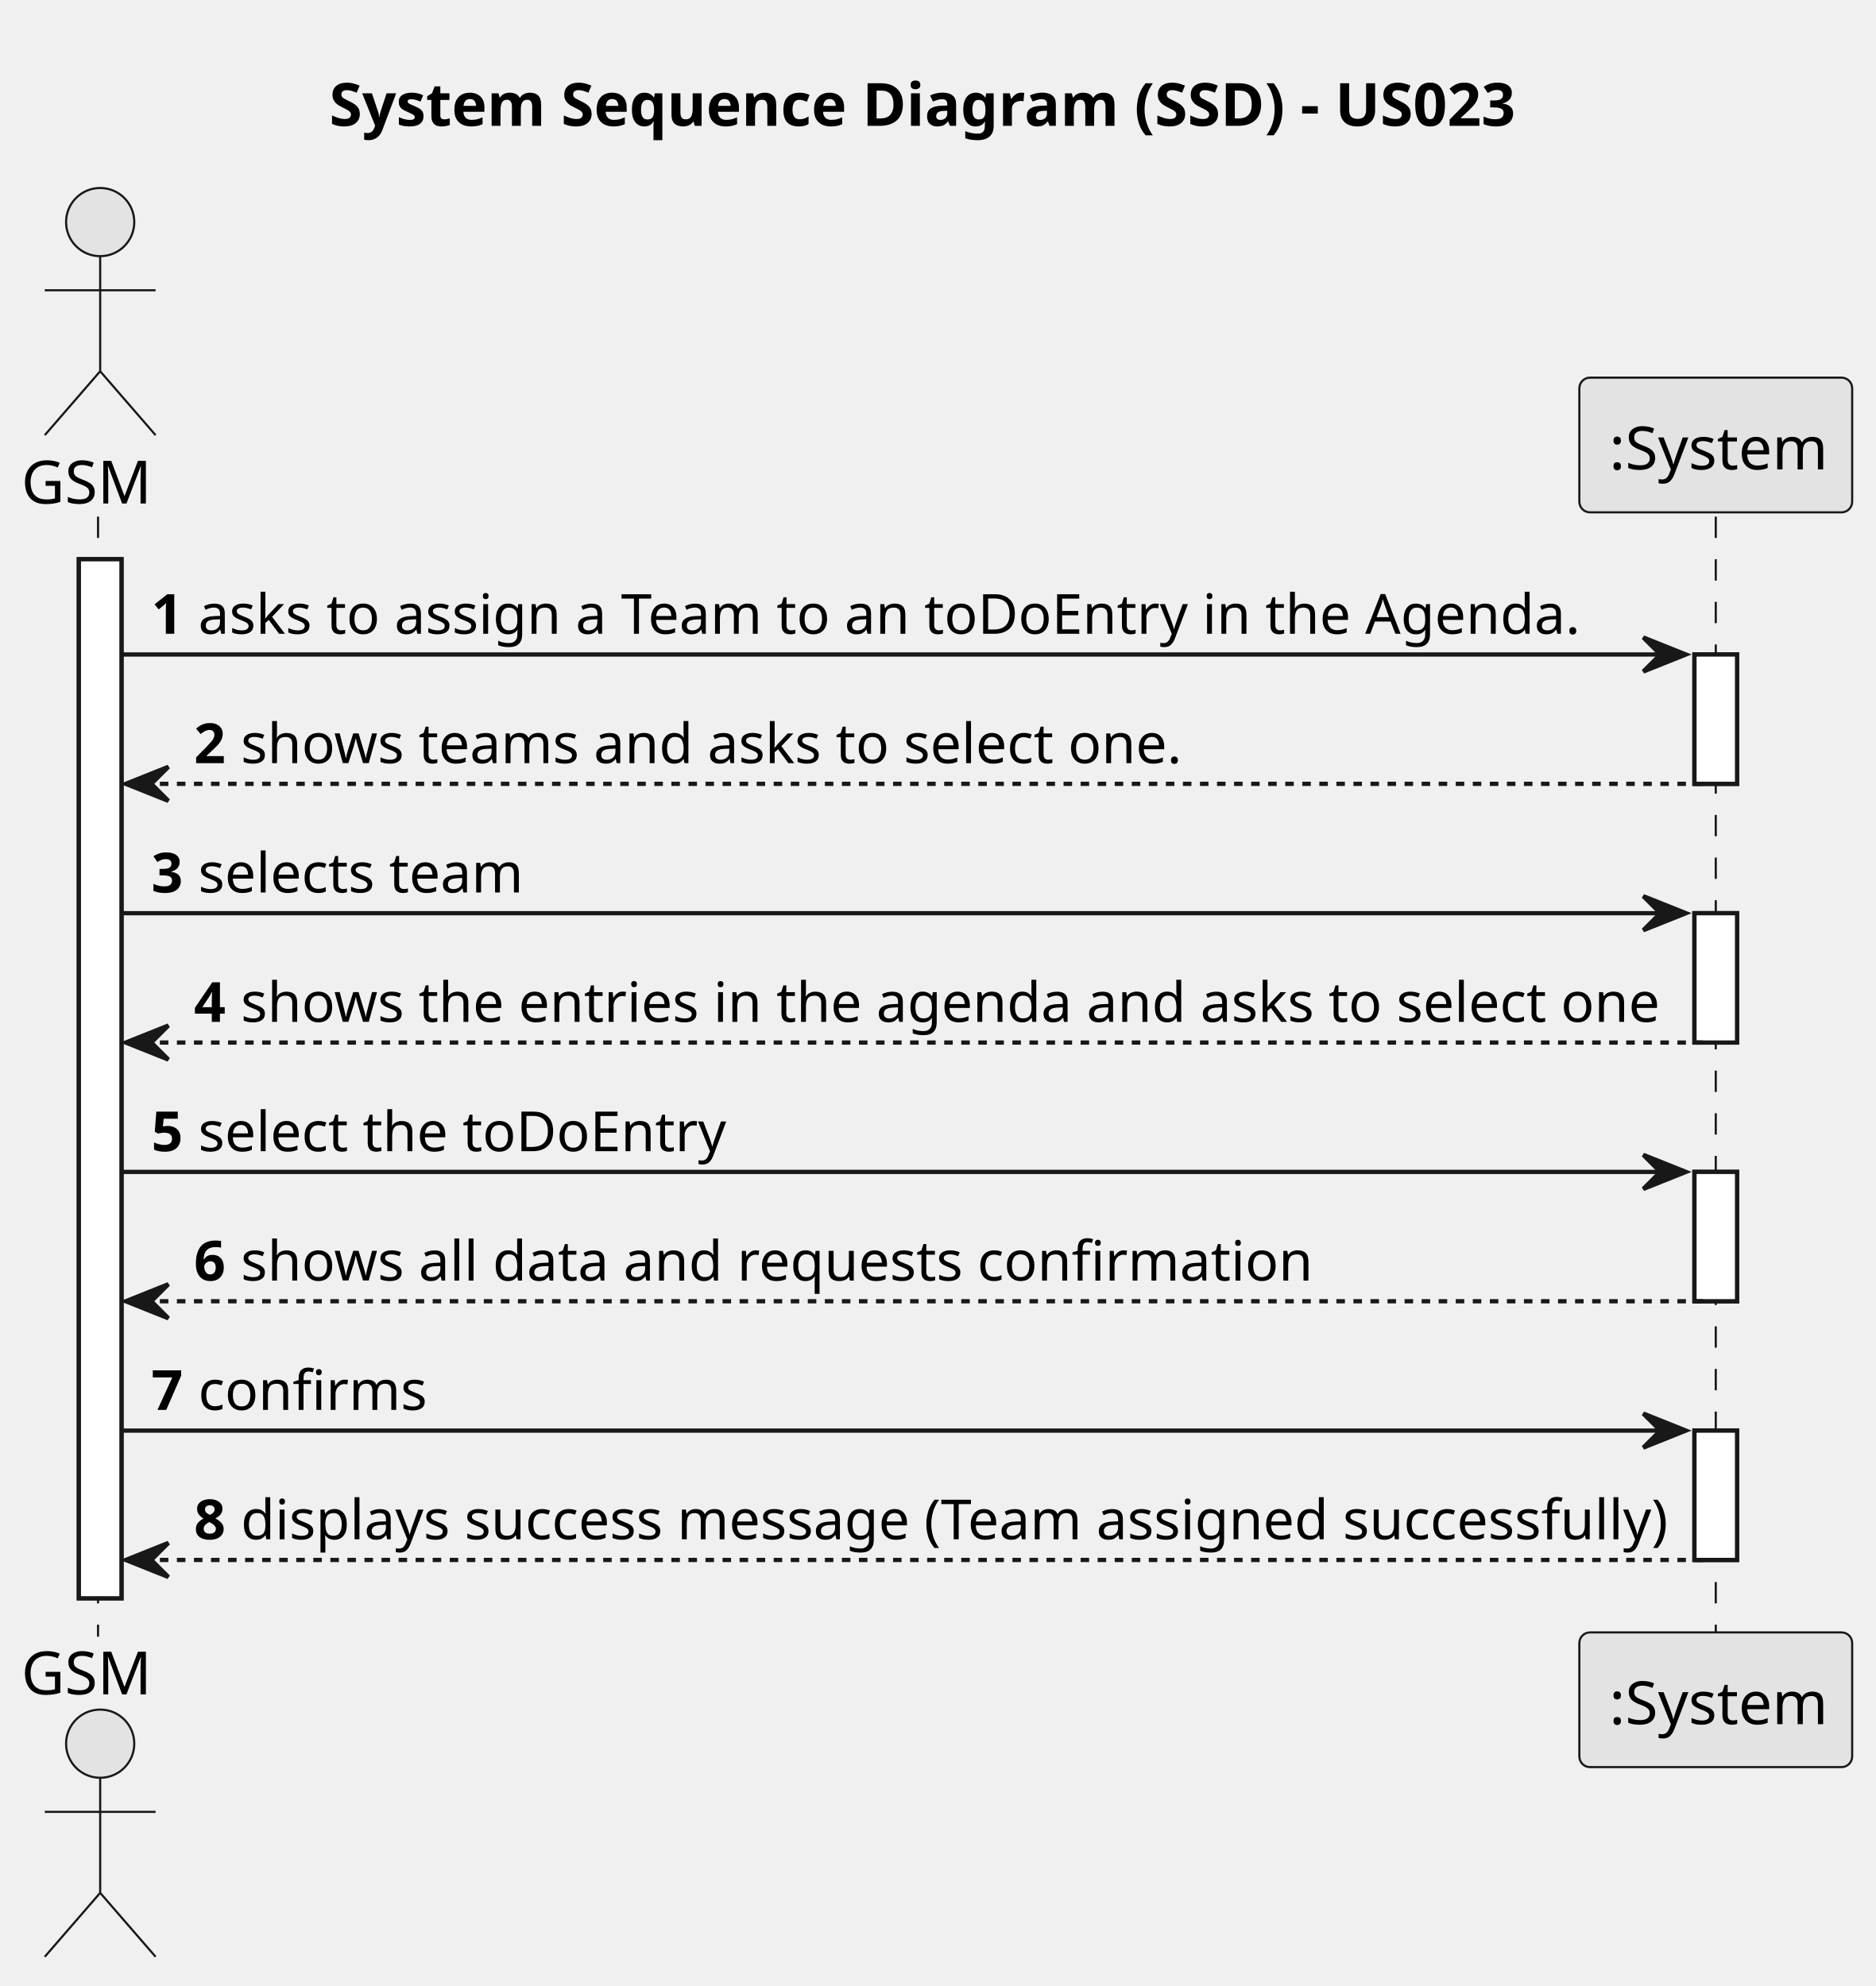
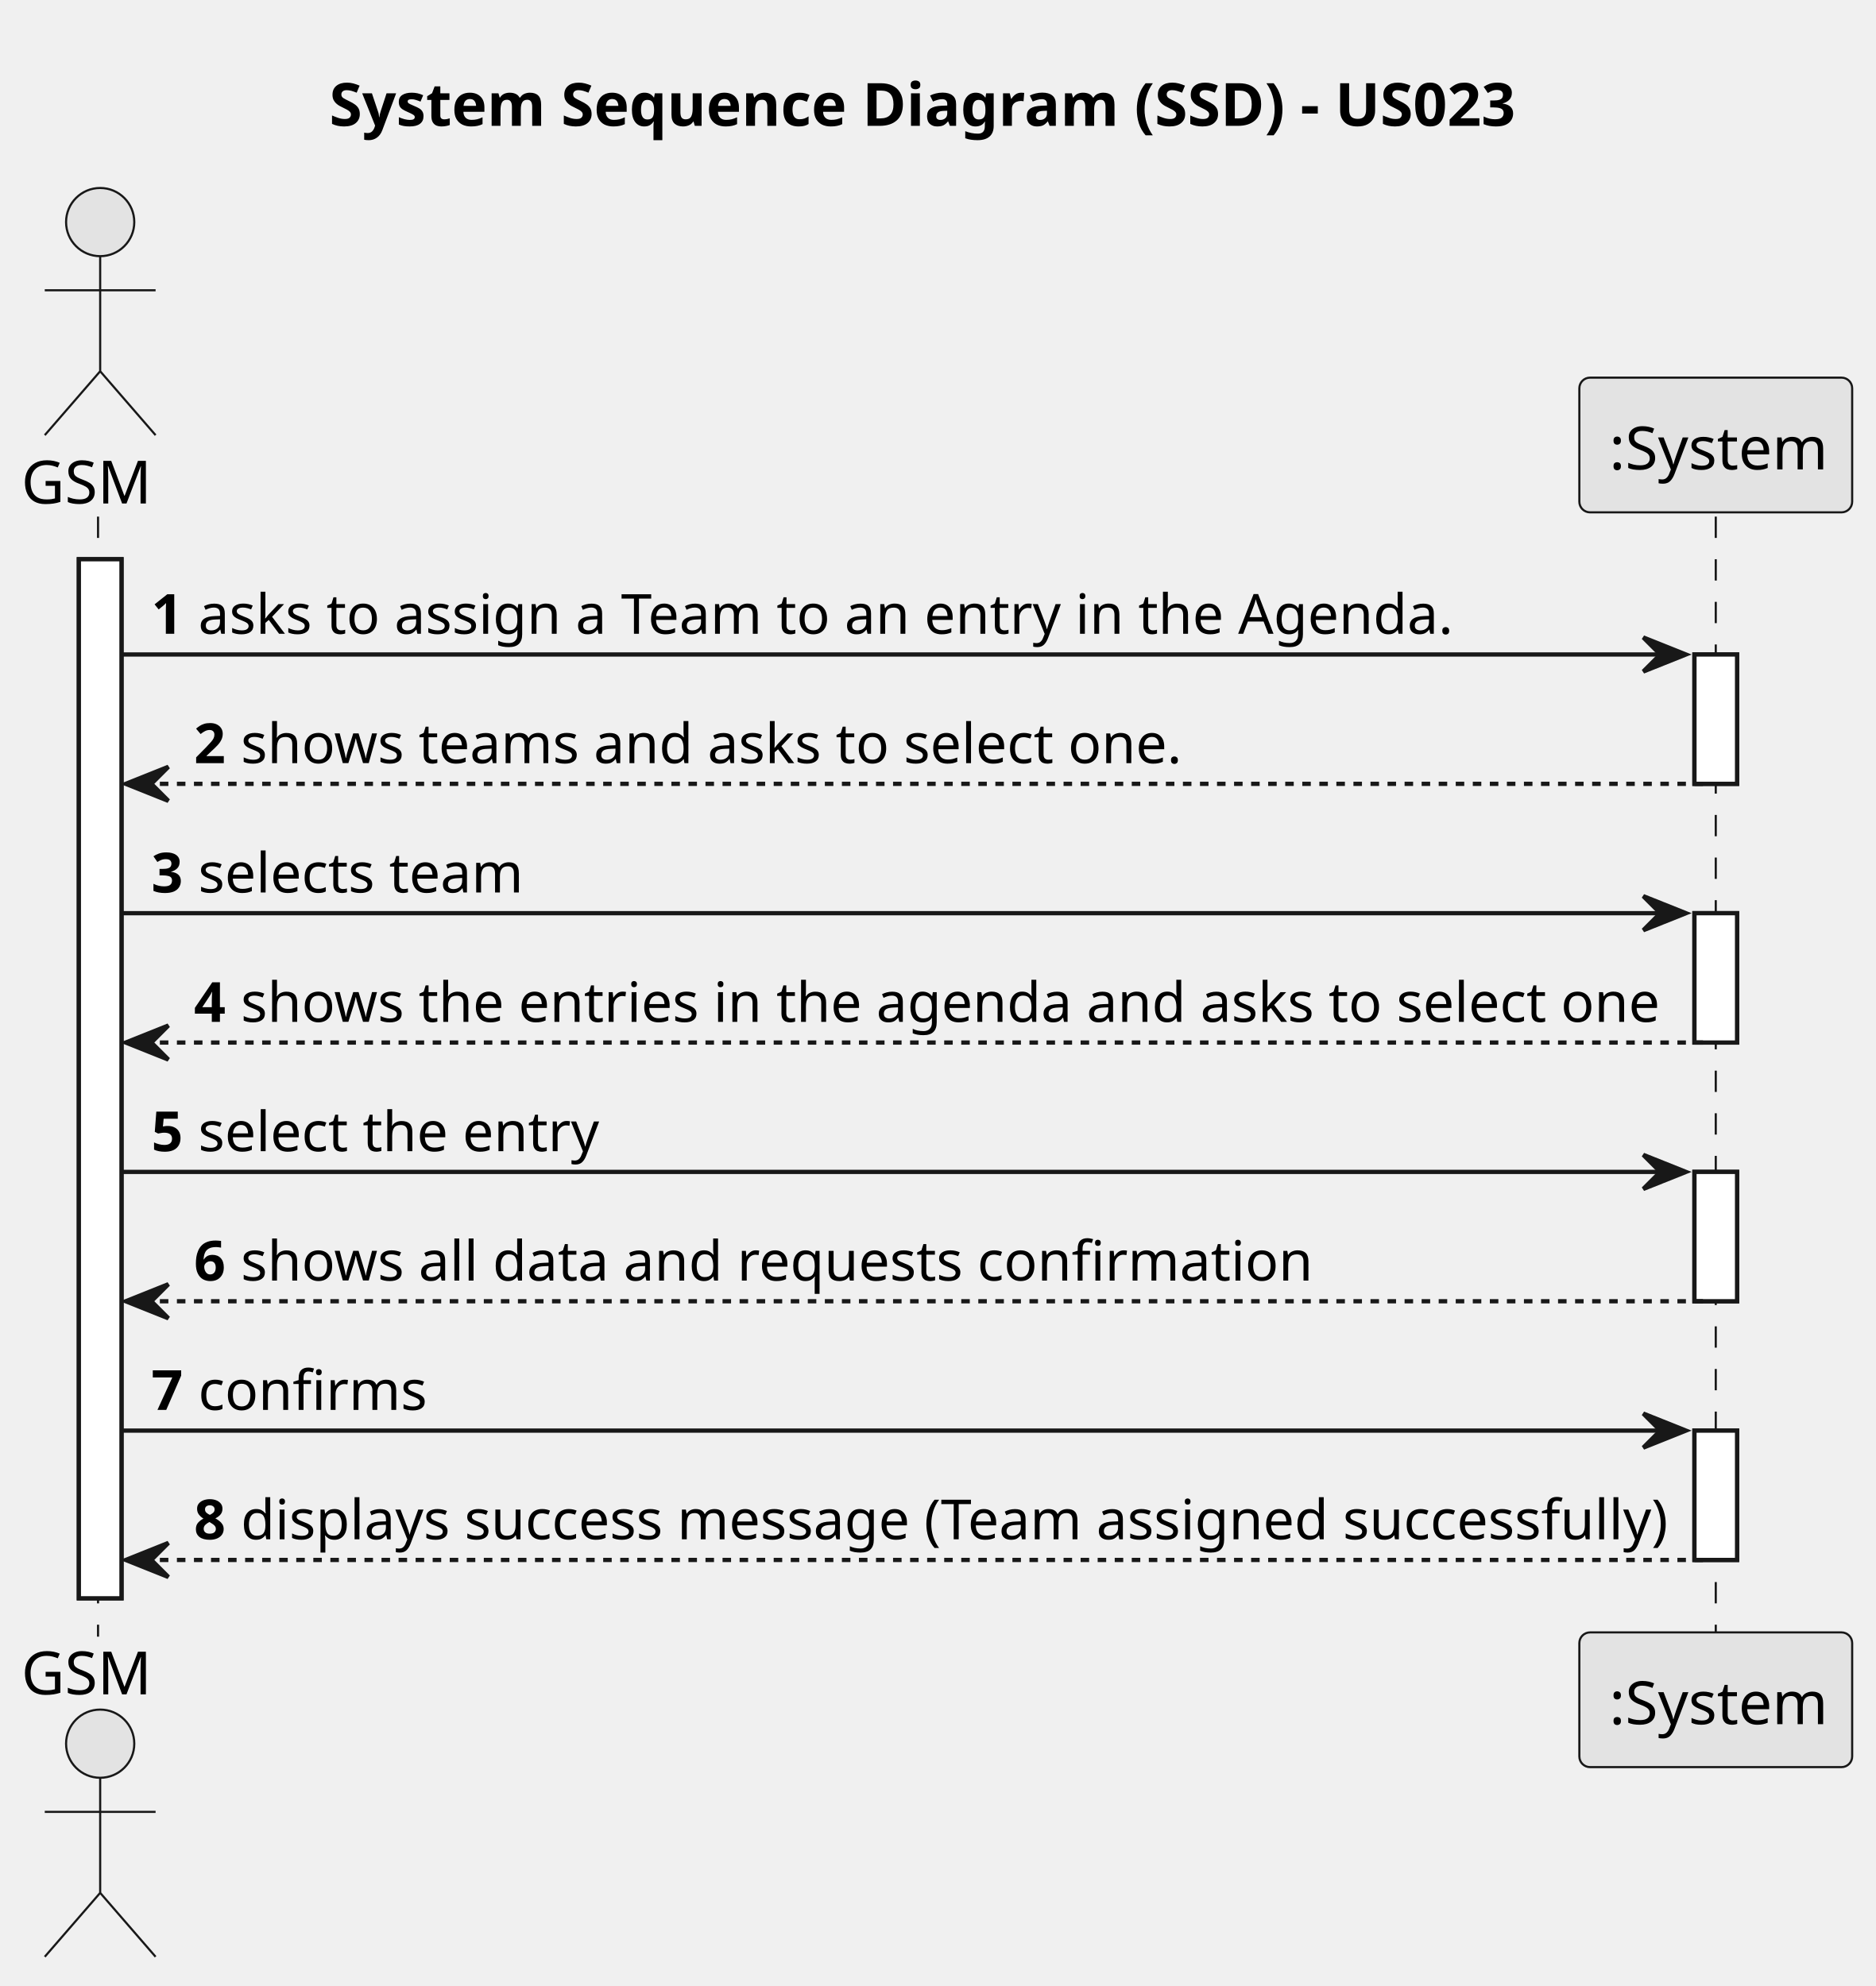
<svg xmlns="http://www.w3.org/2000/svg" contentStyleType="text/css" height="466px" preserveAspectRatio="none" style="width:440px;height:466px;background:#FFFFFF;" version="1.1" viewBox="0 0 440 466" width="440px" zoomAndPan="magnify">
  <defs />
  <g>
    <text fill="#000000" font-family="sans-serif" font-size="14" font-weight="bold" lengthAdjust="spacing" textLength="284" x="77.25" y="29.533">System Sequence Diagram (SSD) - US023</text>
    <rect fill="#FFFFFF" height="243.812" style="stroke:#181818;stroke-width:1.0;" width="10" x="18.5" y="131.219" />
    <rect fill="#FFFFFF" height="30.352" style="stroke:#181818;stroke-width:1.0;" width="10" x="397.5" y="153.57" />
    <rect fill="#FFFFFF" height="30.352" style="stroke:#181818;stroke-width:1.0;" width="10" x="397.5" y="214.273" />
    <rect fill="#FFFFFF" height="30.352" style="stroke:#181818;stroke-width:1.0;" width="10" x="397.5" y="274.977" />
    <rect fill="#FFFFFF" height="30.352" style="stroke:#181818;stroke-width:1.0;" width="10" x="397.5" y="335.68" />
    <line style="stroke:#181818;stroke-width:0.5;stroke-dasharray:5.0,5.0;" x1="23" x2="23" y1="121.219" y2="384.031" />
    <line style="stroke:#181818;stroke-width:0.5;stroke-dasharray:5.0,5.0;" x1="402.5" x2="402.5" y1="121.219" y2="384.031" />
    <text fill="#000000" font-family="sans-serif" font-size="14" lengthAdjust="spacing" textLength="31" x="5" y="118.143">GSM</text>
    <ellipse cx="23.5" cy="52.109" fill="#E3E3E3" rx="8" ry="8" style="stroke:#181818;stroke-width:0.5;" />
    <path d="M23.5,60.109 L23.5,87.109 M10.5,68.109 L36.5,68.109 M23.5,87.109 L10.5,102.109 M23.5,87.109 L36.5,102.109 " fill="none" style="stroke:#181818;stroke-width:0.5;" />
    <text fill="#000000" font-family="sans-serif" font-size="14" lengthAdjust="spacing" textLength="31" x="5" y="397.565">GSM</text>
    <ellipse cx="23.5" cy="409.141" fill="#E3E3E3" rx="8" ry="8" style="stroke:#181818;stroke-width:0.5;" />
    <path d="M23.5,417.141 L23.5,444.141 M10.5,425.141 L36.5,425.141 M23.5,444.141 L10.5,459.141 M23.5,444.141 L36.5,459.141 " fill="none" style="stroke:#181818;stroke-width:0.5;" />
    <rect fill="#E3E3E3" height="31.609" rx="2.5" ry="2.5" style="stroke:#181818;stroke-width:0.5;" width="64" x="370.5" y="88.609" />
    <text fill="#000000" font-family="sans-serif" font-size="14" lengthAdjust="spacing" textLength="50" x="377.5" y="110.143">:System</text>
    <rect fill="#E3E3E3" height="31.609" rx="2.5" ry="2.5" style="stroke:#181818;stroke-width:0.5;" width="64" x="370.5" y="383.031" />
    <text fill="#000000" font-family="sans-serif" font-size="14" lengthAdjust="spacing" textLength="50" x="377.5" y="404.565">:System</text>
    <rect fill="#FFFFFF" height="243.812" style="stroke:#181818;stroke-width:1.0;" width="10" x="18.5" y="131.219" />
    <rect fill="#FFFFFF" height="30.352" style="stroke:#181818;stroke-width:1.0;" width="10" x="397.5" y="153.57" />
    <rect fill="#FFFFFF" height="30.352" style="stroke:#181818;stroke-width:1.0;" width="10" x="397.5" y="214.273" />
    <rect fill="#FFFFFF" height="30.352" style="stroke:#181818;stroke-width:1.0;" width="10" x="397.5" y="274.977" />
    <rect fill="#FFFFFF" height="30.352" style="stroke:#181818;stroke-width:1.0;" width="10" x="397.5" y="335.68" />
    <polygon fill="#181818" points="385.5,149.57,395.5,153.57,385.5,157.57,389.5,153.57" style="stroke:#181818;stroke-width:1.0;" />
    <line style="stroke:#181818;stroke-width:1.0;" x1="28.5" x2="391.5" y1="153.57" y2="153.57" />
    <text fill="#000000" font-family="sans-serif" font-size="13" font-weight="bold" lengthAdjust="spacing" textLength="7" x="35.5" y="148.714">1</text>
-     <text fill="#000000" font-family="sans-serif" font-size="13" lengthAdjust="spacing" textLength="286" x="46.5" y="148.714">asks to assign a Team to an toDoEntry in the Agenda.</text>
+     <text fill="#000000" font-family="sans-serif" font-size="13" lengthAdjust="spacing" textLength="286" x="46.5" y="148.714">asks to assign a Team to an entry in the Agenda.</text>
    <polygon fill="#181818" points="39.5,179.922,29.5,183.922,39.5,187.922,35.5,183.922" style="stroke:#181818;stroke-width:1.0;" />
    <line style="stroke:#181818;stroke-width:1.0;stroke-dasharray:2.0,2.0;" x1="33.5" x2="401.5" y1="183.922" y2="183.922" />
    <text fill="#000000" font-family="sans-serif" font-size="13" font-weight="bold" lengthAdjust="spacing" textLength="7" x="45.5" y="179.065">2</text>
    <text fill="#000000" font-family="sans-serif" font-size="13" lengthAdjust="spacing" textLength="217" x="56.5" y="179.065">shows teams and asks to select one.</text>
    <polygon fill="#181818" points="385.5,210.273,395.5,214.273,385.5,218.273,389.5,214.273" style="stroke:#181818;stroke-width:1.0;" />
    <line style="stroke:#181818;stroke-width:1.0;" x1="28.5" x2="391.5" y1="214.273" y2="214.273" />
    <text fill="#000000" font-family="sans-serif" font-size="13" font-weight="bold" lengthAdjust="spacing" textLength="7" x="35.5" y="209.417">3</text>
    <text fill="#000000" font-family="sans-serif" font-size="13" lengthAdjust="spacing" textLength="75" x="46.5" y="209.417">selects team</text>
    <polygon fill="#181818" points="39.5,240.625,29.5,244.625,39.5,248.625,35.5,244.625" style="stroke:#181818;stroke-width:1.0;" />
    <line style="stroke:#181818;stroke-width:1.0;stroke-dasharray:2.0,2.0;" x1="33.5" x2="401.5" y1="244.625" y2="244.625" />
    <text fill="#000000" font-family="sans-serif" font-size="13" font-weight="bold" lengthAdjust="spacing" textLength="7" x="45.5" y="239.769">4</text>
    <text fill="#000000" font-family="sans-serif" font-size="13" lengthAdjust="spacing" textLength="320" x="56.5" y="239.769">shows the entries in the agenda and asks to select one</text>
    <polygon fill="#181818" points="385.5,270.977,395.5,274.977,385.5,278.977,389.5,274.977" style="stroke:#181818;stroke-width:1.0;" />
    <line style="stroke:#181818;stroke-width:1.0;" x1="28.5" x2="391.5" y1="274.977" y2="274.977" />
    <text fill="#000000" font-family="sans-serif" font-size="13" font-weight="bold" lengthAdjust="spacing" textLength="7" x="35.5" y="270.12">5</text>
-     <text fill="#000000" font-family="sans-serif" font-size="13" lengthAdjust="spacing" textLength="90" x="46.5" y="270.12">select the toDoEntry</text>
+     <text fill="#000000" font-family="sans-serif" font-size="13" lengthAdjust="spacing" textLength="90" x="46.5" y="270.12">select the entry</text>
    <polygon fill="#181818" points="39.5,301.328,29.5,305.328,39.5,309.328,35.5,305.328" style="stroke:#181818;stroke-width:1.0;" />
    <line style="stroke:#181818;stroke-width:1.0;stroke-dasharray:2.0,2.0;" x1="33.5" x2="401.5" y1="305.328" y2="305.328" />
    <text fill="#000000" font-family="sans-serif" font-size="13" font-weight="bold" lengthAdjust="spacing" textLength="7" x="45.5" y="300.472">6</text>
    <text fill="#000000" font-family="sans-serif" font-size="13" lengthAdjust="spacing" textLength="236" x="56.5" y="300.472">shows all data and requests confirmation</text>
    <polygon fill="#181818" points="385.5,331.68,395.5,335.68,385.5,339.68,389.5,335.68" style="stroke:#181818;stroke-width:1.0;" />
    <line style="stroke:#181818;stroke-width:1.0;" x1="28.5" x2="391.5" y1="335.68" y2="335.68" />
    <text fill="#000000" font-family="sans-serif" font-size="13" font-weight="bold" lengthAdjust="spacing" textLength="7" x="35.5" y="330.823">7</text>
    <text fill="#000000" font-family="sans-serif" font-size="13" lengthAdjust="spacing" textLength="49" x="46.5" y="330.823">confirms</text>
    <polygon fill="#181818" points="39.5,362.031,29.5,366.031,39.5,370.031,35.5,366.031" style="stroke:#181818;stroke-width:1.0;" />
    <line style="stroke:#181818;stroke-width:1.0;stroke-dasharray:2.0,2.0;" x1="33.5" x2="401.5" y1="366.031" y2="366.031" />
    <text fill="#000000" font-family="sans-serif" font-size="13" font-weight="bold" lengthAdjust="spacing" textLength="7" x="45.5" y="361.175">8</text>
    <text fill="#000000" font-family="sans-serif" font-size="13" lengthAdjust="spacing" textLength="334" x="56.5" y="361.175">displays success message (Team assigned successfully)</text>
  </g>
</svg>
